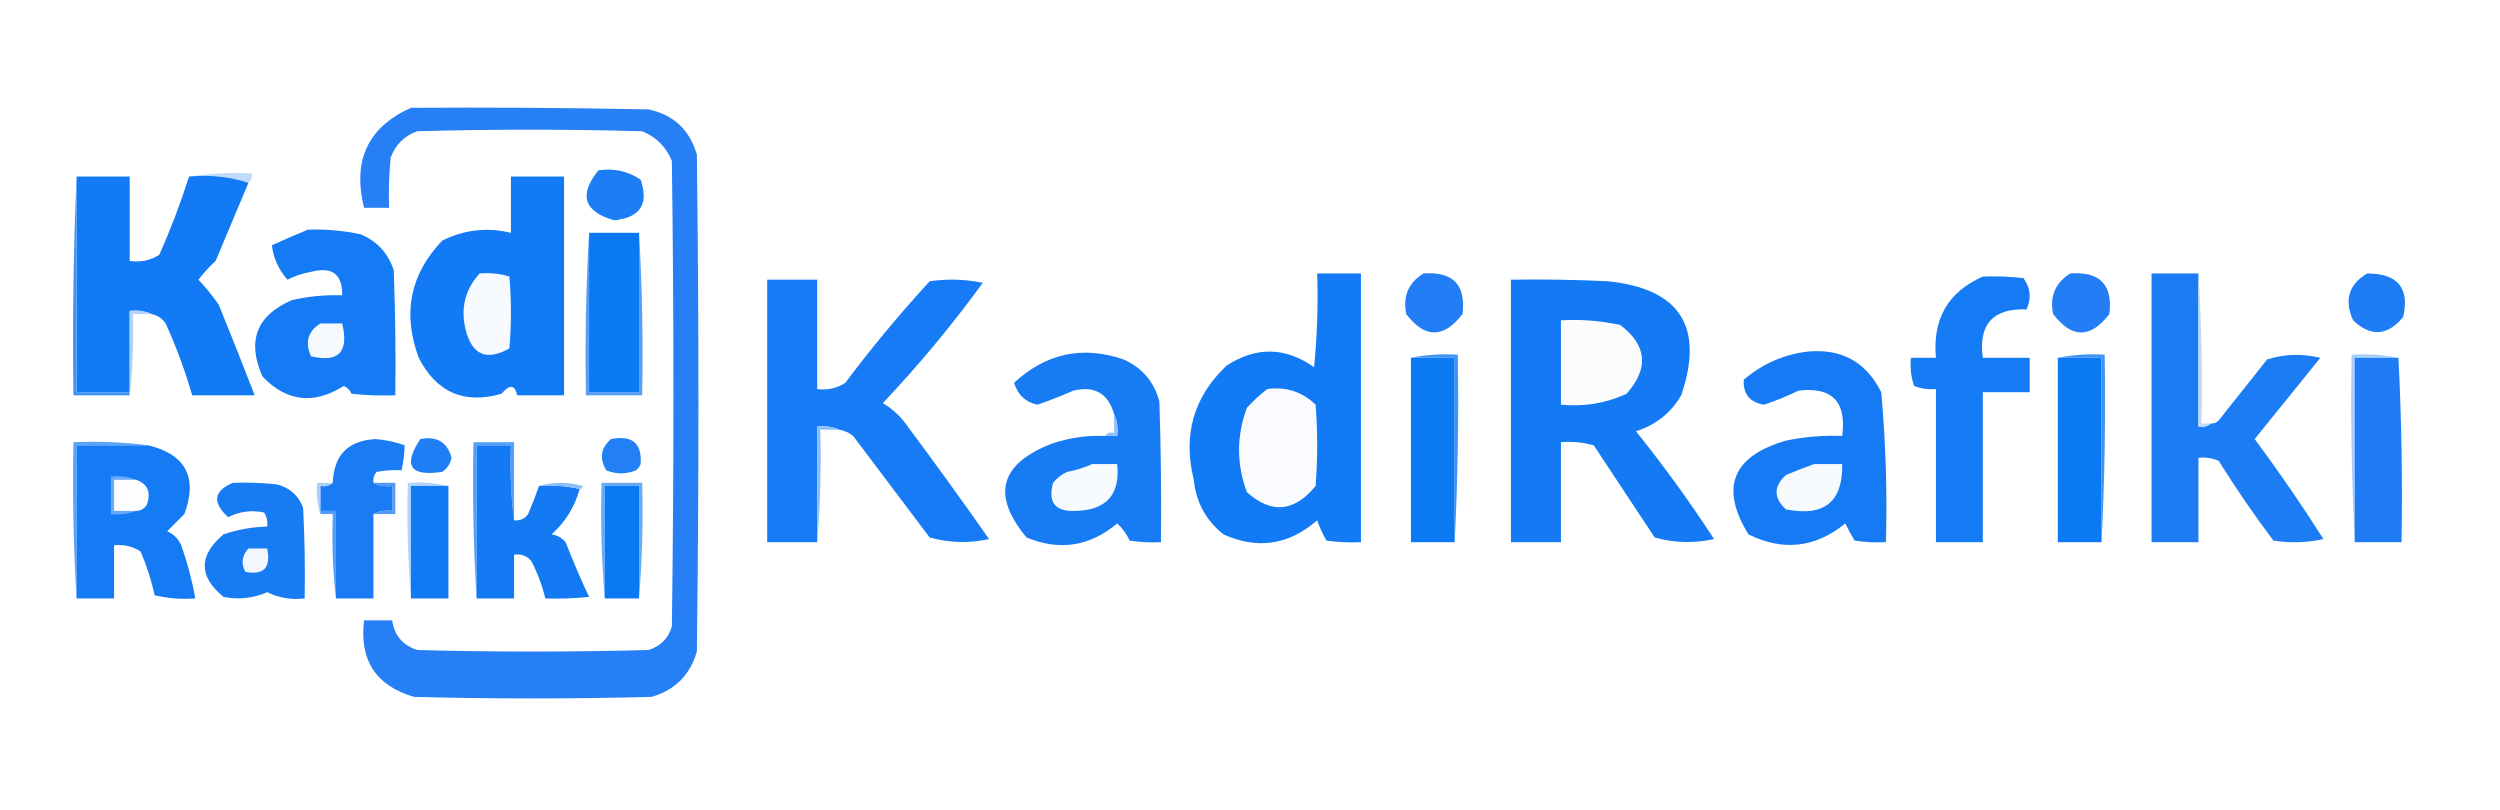
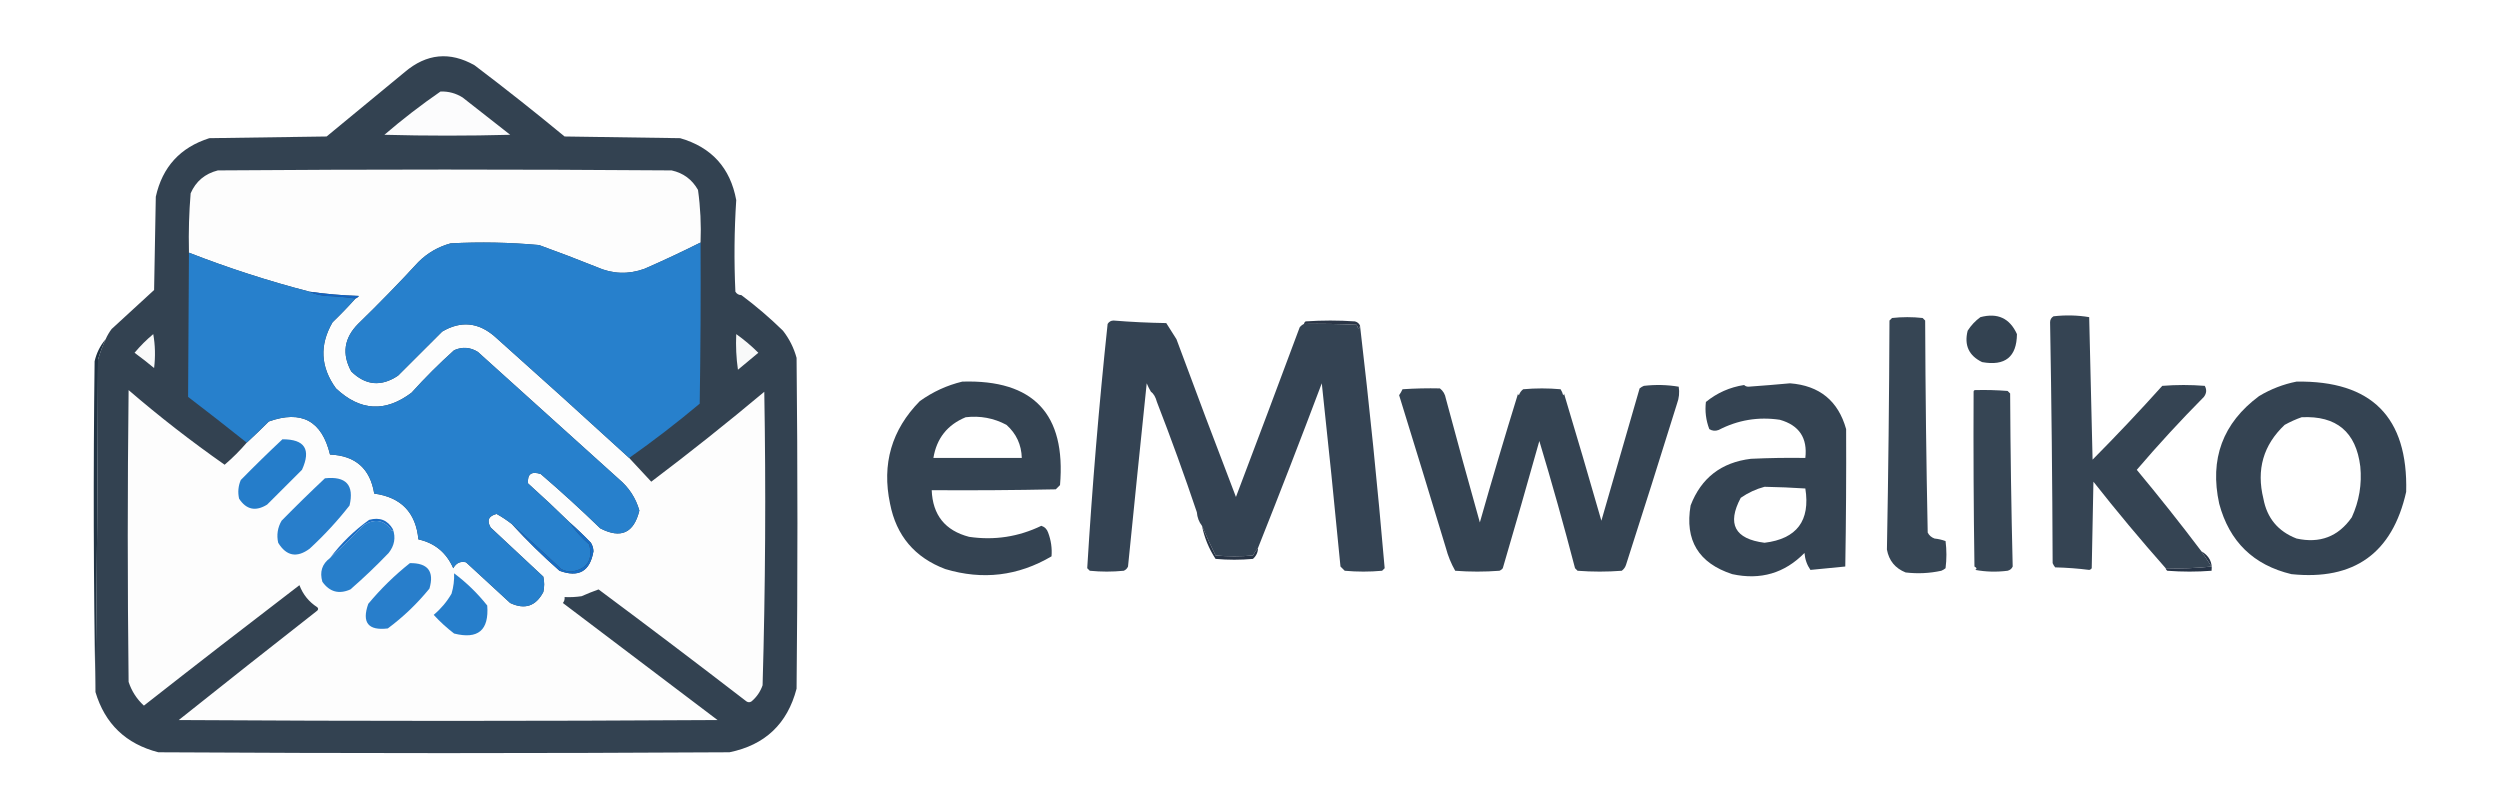
<svg xmlns="http://www.w3.org/2000/svg" width="800" height="259" viewBox="0 0 800 259" fill="none">
  <g>
-     <path d="M16.207 0.062C41.543 -0.104 66.876 0.062 92.207 0.562C100.272 2.294 105.439 7.127 107.707 15.062C108.374 68.062 108.374 121.062 107.707 174.062C105.54 181.562 100.707 186.395 93.207 188.562C67.874 189.229 42.54 189.229 17.207 188.562C5.014 185.036 -0.319 176.869 1.207 164.062C4.207 164.062 7.207 164.062 10.207 164.062C10.863 168.849 13.529 172.016 18.207 173.562C42.874 174.229 67.54 174.229 92.207 173.562C96.04 172.395 98.54 169.895 99.707 166.062C100.374 116.395 100.374 66.73 99.707 17.062C97.848 12.537 94.681 9.37 90.207 7.562C66.207 6.896 42.207 6.896 18.207 7.562C14.04 9.062 11.207 11.896 9.707 16.062C9.208 21.385 9.041 26.719 9.207 32.062C6.54 32.062 3.874 32.062 1.207 32.062C-2.547 16.889 2.453 6.222 16.207 0.062Z" fill="#267FF4" fill-rule="evenodd" transform="translate(115.293 34.438)" />
-     <path d="M0 1.12C6.479 0.129 13.146 -0.204 20 0.12C20.237 1.411 19.904 2.411 19 3.12C13.088 1.163 6.755 0.497 0 1.12Z" fill="#BFDBFB" fill-rule="evenodd" transform="translate(60.5 55.38)" />
-     <path d="M3.781 0.231C8.766 -0.499 13.266 0.501 17.281 3.231C19.996 11.037 17.163 15.37 8.781 16.231C-0.915 13.422 -2.581 8.089 3.781 0.231Z" fill="#1D7DF4" fill-rule="evenodd" transform="translate(187.719 54.269)" />
-     <path d="M0 0.226C5.667 0.226 11.333 0.226 17 0.226C17 9.226 17 18.226 17 27.226C20.507 27.732 23.674 27.066 26.5 25.226C30.123 17.069 33.29 8.735 36 0.226C42.755 -0.397 49.088 0.269 55 2.226C51.515 10.533 48.015 18.867 44.5 27.226C42.482 29.076 40.649 31.076 39 33.226C41.356 35.747 43.523 38.414 45.5 41.226C49.441 50.889 53.274 60.555 57 70.226C50.333 70.226 43.667 70.226 37 70.226C34.743 62.373 31.91 54.706 28.5 47.226C27.371 45.585 25.871 44.585 24 44.226C21.893 43.258 19.559 42.924 17 43.226C17 51.893 17 60.559 17 69.226C11.333 69.226 5.667 69.226 0 69.226C0 46.226 0 23.226 0 0.226Z" fill="#117AF4" fill-rule="evenodd" transform="translate(24.5 56.274)" />
-     <path d="M32.188 0C37.855 0 43.521 0 49.188 0C49.188 23.333 49.188 46.667 49.188 70C44.188 70 39.188 70 34.188 70C33.453 66.572 31.786 66.406 29.188 69.5C17.225 72.936 8.392 69.103 2.688 58C-2.593 43.793 -0.093 31.293 10.188 20.5C17.205 16.998 24.539 16.165 32.188 18C32.188 12 32.188 6 32.188 0Z" fill="#117AF4" fill-rule="evenodd" transform="translate(131.312 56.5)" />
-     <path d="M1.124 0C1.124 23 1.124 46 1.124 69C6.79 69 12.457 69 18.124 69C18.124 69.333 18.124 69.667 18.124 70C12.124 70 6.124 70 0.124 70C-0.207 46.494 0.126 23.161 1.124 0Z" fill="#3E94F6" fill-rule="evenodd" transform="translate(23.376 56.5)" />
-     <path d="M16.849 0.049C22.581 -0.168 28.247 0.332 33.849 1.549C39.105 3.805 42.605 7.639 44.349 13.049C44.849 26.378 45.016 39.712 44.849 53.049C40.169 53.215 35.504 53.048 30.849 52.549C30.351 51.391 29.517 50.558 28.349 50.049C18.756 56.113 10.089 55.113 2.348 47.049C-2.734 35.624 0.433 27.457 11.848 22.549C17.116 21.358 22.45 20.858 27.849 21.049C27.944 14.272 24.61 11.772 17.849 13.549C15.216 13.999 12.716 14.832 10.348 16.049C7.513 12.859 5.846 9.192 5.348 5.049C9.224 3.265 13.058 1.598 16.849 0.049Z" fill="#157BF4" fill-rule="evenodd" transform="translate(81.652 73.451)" />
-     <path d="M1.123 0C1.123 17 1.123 34 1.123 51C6.456 51 11.79 51 17.123 51C17.123 34 17.123 17 17.123 0C18.12 17.159 18.453 34.492 18.123 52C12.123 52 6.123 52 0.123 52C-0.207 34.492 0.126 17.159 1.123 0Z" fill="#599EF6" fill-rule="evenodd" transform="translate(187.377 74.5)" />
-     <path d="M0 0C5.333 0 10.667 0 16 0C16 17 16 34 16 51C10.667 51 5.333 51 0 51C0 34 0 17 0 0Z" fill="#0C79F4" fill-rule="evenodd" transform="translate(188.5 74.5)" />
-     <path d="M40.834 0C45.501 0 50.167 0 54.834 0C54.834 28.667 54.834 57.333 54.834 86C51.152 86.165 47.486 85.999 43.834 85.5C42.611 83.448 41.611 81.281 40.834 79C31.716 86.91 21.716 88.41 10.834 83.5C5.224 79.013 2.058 73.18 1.334 66C-2.204 51.65 1.296 39.483 11.834 29.5C21.288 23.346 30.621 23.513 39.834 30C40.833 20.022 41.166 10.022 40.834 0Z" fill="#117AF4" fill-rule="evenodd" transform="translate(380.666 87.5)" />
-     <path d="M15 0C15 16.333 15 32.667 15 49C16.599 49.268 17.932 48.934 19 48C19.996 48.086 20.829 47.752 21.5 47C26.667 40.5 31.833 34 37 27.5C42.582 25.763 48.249 25.596 54 27C47 35.667 40 44.333 33 53C40.724 63.392 48.057 74.058 55 85C49.698 86.163 44.364 86.329 39 85.5C32.796 77.261 26.963 68.761 21.5 60C19.459 59.077 17.292 58.744 15 59C15 68 15 77 15 86C10 86 5 86 0 86C0 57.333 0 28.667 0 0C5 0 10 0 15 0Z" fill="#1C7CF4" fill-rule="evenodd" transform="translate(688.5 87.5)" />
-     <path d="M0 0C0.996 15.825 1.33 31.825 1 48C2 48 3 48 4 48C2.932 48.934 1.599 49.268 0 49C0 32.667 0 16.333 0 0Z" fill="#BCDAFC" fill-rule="evenodd" transform="translate(703.5 87.5)" />
-     <path d="M5.163 0.098C8.44 -0.186 11.606 0.147 14.663 1.098C15.33 8.765 15.33 16.431 14.663 24.098C7.378 28.201 2.711 26.201 0.663 18.098C-1.012 11.201 0.488 5.201 5.163 0.098Z" fill="#F7FAFE" fill-rule="evenodd" transform="translate(148.337 87.402)" />
-     <path d="M5.841 0.069C15.328 -0.611 19.495 3.722 18.341 13.069C12.297 20.919 6.297 20.919 0.341 13.069C-0.828 7.422 1.006 3.089 5.841 0.069Z" fill="#237DF4" fill-rule="evenodd" transform="translate(449.659 87.431)" />
-     <path d="M23.116 0.062C27.462 -0.104 31.795 0.063 36.116 0.562C38.384 3.633 38.717 6.966 37.116 10.562C26.325 10.187 21.658 15.354 23.116 26.062C28.116 26.062 33.116 26.062 38.116 26.062C38.116 29.729 38.116 33.395 38.116 37.062C33.116 37.062 28.116 37.062 23.116 37.062C23.116 53.062 23.116 69.062 23.116 85.062C18.116 85.062 13.116 85.062 8.116 85.062C8.116 68.729 8.116 52.395 8.116 36.062C5.696 36.27 3.363 35.936 1.116 35.062C0.132 32.134 -0.201 29.134 0.116 26.062C2.783 26.062 5.449 26.062 8.116 26.062C6.981 13.645 11.981 4.978 23.116 0.062Z" fill="#157BF4" fill-rule="evenodd" transform="translate(611.384 88.438)" />
-     <path d="M5.841 0.069C15.328 -0.611 19.495 3.722 18.341 13.069C12.297 20.919 6.297 20.919 0.341 13.069C-0.828 7.422 1.006 3.089 5.841 0.069Z" fill="#237DF4" fill-rule="evenodd" transform="translate(656.659 87.431)" />
-     <path d="M5.957 0C15.774 0.023 19.607 4.69 17.457 14C12.382 20.024 7.049 20.357 1.457 15C-1.479 8.558 0.021 3.558 5.957 0Z" fill="#1E7CF4" fill-rule="evenodd" transform="translate(751.543 87.5)" />
-     <path d="M23 48.018C20.893 47.05 18.559 46.716 16 47.018C16 59.351 16 71.685 16 84.018C10.667 84.018 5.333 84.018 0 84.018C0 56.018 0 28.018 0 0.018C5.333 0.018 10.667 0.018 16 0.018C16 11.685 16 23.351 16 35.018C19.307 35.455 22.307 34.788 25 33.018C33.464 21.722 42.464 10.889 52 0.518C57.696 -0.312 63.363 -0.145 69 1.018C59.157 14.537 48.491 27.371 37 39.518C39.46 40.976 41.627 42.809 43.5 45.018C52.86 57.545 62.027 70.212 71 83.018C64.582 84.433 58.249 84.267 52 82.518C43.833 71.685 35.667 60.851 27.5 50.018C26.17 48.936 24.67 48.269 23 48.018Z" fill="#167BF4" fill-rule="evenodd" transform="translate(245.5 89.482)" />
-     <path d="M0 0.062C10.339 -0.104 20.672 0.063 31 0.562C54.104 2.943 61.938 15.109 54.5 37.062C51.155 42.737 46.322 46.57 40 48.562C48.914 59.642 57.247 71.142 65 83.062C58.582 84.477 52.249 84.311 46 82.562C39.5 72.729 33 62.895 26.5 53.062C23.106 52.106 19.606 51.773 16 52.062C16 62.729 16 73.395 16 84.062C10.667 84.062 5.333 84.062 0 84.062C0 56.062 0 28.062 0 0.062Z" fill="#137AF4" fill-rule="evenodd" transform="translate(483.5 89.438)" />
-     <path d="M7 1.107C5 1.107 3 1.107 1 1.107C1.326 9.956 0.993 18.623 0 27.107C0 26.774 0 26.44 0 26.107C0 17.44 0 8.774 0 0.107C2.559 -0.194 4.893 0.139 7 1.107Z" fill="#B2D4FB" fill-rule="evenodd" transform="translate(41.5 99.393)" />
-     <path d="M0 0.118C6.425 -0.252 12.758 0.248 19 1.618C27.548 8.144 28.215 15.477 21 23.618C14.356 26.684 7.356 27.85 0 27.118C0 18.118 0 9.118 0 0.118Z" fill="#FBFCFE" fill-rule="evenodd" transform="translate(499.5 102.382)" />
-     <path d="M3.979 0C6.312 0 8.646 0 10.979 0C13.181 9.149 9.847 12.649 0.979 10.5C-0.989 6.018 0.011 2.518 3.979 0Z" fill="#F6FAFE" fill-rule="evenodd" transform="translate(98.521 103.5)" />
-     <path d="M31.828 26.643C33.161 26.643 34.495 26.643 35.828 26.643C36.13 24.084 35.796 21.75 34.828 19.643C32.943 13.031 28.61 10.531 21.828 12.143C17.991 13.819 14.158 15.319 10.328 16.643C6.568 15.902 4.068 13.569 2.828 9.643C13.032 0.183 24.699 -2.317 37.828 2.143C43.82 4.802 47.653 9.302 49.328 15.643C49.828 30.64 49.995 45.639 49.828 60.644C46.478 60.809 43.145 60.642 39.828 60.144C38.849 58.007 37.516 56.172 35.828 54.644C27.081 62.011 17.414 63.511 6.828 59.144C-4.432 45.62 -1.766 35.62 14.828 29.143C20.338 27.253 26.004 26.421 31.828 26.643Z" fill="#177BF4" fill-rule="evenodd" transform="translate(321.672 112.857)" />
-     <path d="M23.801 0.141C34.638 -0.859 42.471 3.474 47.301 13.141C48.739 29.084 49.239 45.084 48.801 61.141C45.451 61.306 42.118 61.139 38.801 60.641C37.707 58.861 36.707 57.027 35.801 55.141C26.204 62.943 15.87 64.11 4.801 58.641C-4.387 43.656 -0.387 33.656 16.801 28.641C22.736 27.402 28.736 26.902 34.801 27.141C36.275 16.21 31.608 11.377 20.801 12.641C17.215 14.408 13.549 15.908 9.801 17.141C5.21 16.388 3.043 13.721 3.301 9.141C9.33 4.037 16.164 1.037 23.801 0.141Z" fill="#157AF4" fill-rule="evenodd" transform="translate(554.699 112.359)" />
-     <path d="M0 0C4.667 0 9.333 0 14 0C14 19.667 14 39.333 14 59C9.333 59 4.667 59 0 59C0 39.333 0 19.667 0 0Z" fill="#0B79F4" fill-rule="evenodd" transform="translate(451.5 114.5)" />
-     <path d="M0 1.118C4.805 0.131 9.805 -0.203 15 0.118C15.33 20.292 14.997 40.292 14 60.118C14 40.451 14 20.785 14 1.118C9.333 1.118 4.667 1.118 0 1.118Z" fill="#3F94F6" fill-rule="evenodd" transform="translate(451.5 113.382)" />
-     <path d="M0 0C4.667 0 9.333 0 14 0C14 19.667 14 39.333 14 59C9.333 59 4.667 59 0 59C0 39.333 0 19.667 0 0Z" fill="#0B79F4" fill-rule="evenodd" transform="translate(658.5 114.5)" />
-     <path d="M0 1.118C4.805 0.131 9.805 -0.203 15 0.118C15.33 20.292 14.997 40.292 14 60.118C14 40.451 14 20.785 14 1.118C9.333 1.118 4.667 1.118 0 1.118Z" fill="#3F94F6" fill-rule="evenodd" transform="translate(658.5 113.382)" />
-     <path d="M15.123 1.118C10.456 1.118 5.79 1.118 1.123 1.118C1.123 20.785 1.123 40.451 1.123 60.118C0.126 40.292 -0.207 20.292 0.123 0.118C5.318 -0.203 10.318 0.131 15.123 1.118Z" fill="#A8CFFB" fill-rule="evenodd" transform="translate(752.377 113.382)" />
-     <path d="M14 0C14.997 19.493 15.33 39.16 15 59C10 59 5 59 0 59C0 39.333 0 19.667 0 0C4.667 0 9.333 0 14 0Z" fill="#1F7CF4" fill-rule="evenodd" transform="translate(753.5 114.5)" />
-     <path d="M9 0.204C15.026 -0.619 20.193 1.046 24.5 5.205C25.167 13.871 25.167 22.538 24.5 31.204C17.692 39.559 10.359 40.227 2.5 33.205C-0.833 24.204 -0.833 15.204 2.5 6.205C4.563 3.97 6.729 1.97 9 0.204Z" fill="#F9FBFE" fill-rule="evenodd" transform="translate(396.5 124.296)" />
-     <path d="M3 0C3.968 2.107 4.302 4.441 4 7C2.667 7 1.333 7 0 7C0.709 6.096 1.709 5.763 3 6C3 4 3 2 3 0Z" fill="#92C1FA" fill-rule="evenodd" transform="translate(353.5 132.5)" />
-     <path d="M7 1.108C5 1.108 3 1.108 1 1.108C1.328 13.286 0.995 25.286 0 37.108C0 24.775 0 12.441 0 0.108C2.559 -0.194 4.893 0.14 7 1.108Z" fill="#8CBFF9" fill-rule="evenodd" transform="translate(261.5 136.392)" />
-     <path d="M2.989 0.26C8.292 -0.764 11.624 1.236 12.989 6.26C12.613 8.143 11.613 9.643 9.989 10.76C-0.312 12.285 -2.646 8.785 2.989 0.26Z" fill="#207EF4" fill-rule="evenodd" transform="translate(131.512 140.24)" />
-     <path d="M2.896 0.33C9.723 -0.996 12.89 1.67 12.396 8.33C12.088 9.138 11.588 9.805 10.896 10.33C7.697 11.629 4.531 11.629 1.396 10.33C-0.875 6.527 -0.375 3.193 2.896 0.33Z" fill="#237FF4" fill-rule="evenodd" transform="translate(192.604 140.17)" />
-     <path d="M24.123 1.121C16.456 1.121 8.79 1.121 1.123 1.121C1.123 17.454 1.123 33.788 1.123 50.121C0.127 33.629 -0.207 16.963 0.123 0.121C8.307 -0.205 16.307 0.129 24.123 1.121Z" fill="#59A2F6" fill-rule="evenodd" transform="translate(23.377 141.379)" />
-     <path d="M23 0C34.99 2.979 38.824 10.312 34.5 22C32.667 23.833 30.833 25.667 29 27.5C31.07 28.448 32.57 29.948 33.5 32C35.472 37.556 36.972 43.222 38 49C33.616 49.326 29.283 48.992 25 48C23.937 43.18 22.437 38.514 20.5 34C17.936 32.321 15.102 31.654 12 32C12 37.667 12 43.333 12 49C8 49 4 49 0 49C0 32.667 0 16.333 0 0C7.667 0 15.333 0 23 0Z" fill="#157BF4" fill-rule="evenodd" transform="translate(24.5 142.5)" />
-     <path d="M17 14C18.765 14.961 20.765 15.295 23 15C23 17.667 23 20.333 23 23C20.765 22.705 18.765 23.039 17 24C17 33 17 42 17 51C13 51 9 51 5 51C5 41.667 5 32.333 5 23C3.333 23 1.667 23 0 23C0 20.333 0 17.667 0 15C1.599 15.268 2.932 14.934 4 14C4.278 5.222 8.778 0.556 17.5 0C20.782 0.231 23.949 0.897 27 2C26.925 4.706 26.592 7.373 26 10C23.313 9.836 20.646 10.003 18 10.5C17.163 11.511 16.83 12.678 17 14Z" fill="#1A7CF4" fill-rule="evenodd" transform="translate(102.5 140.5)" />
-     <path d="M13.123 25C12.131 17.184 11.797 9.184 12.123 1C8.456 1 4.79 1 1.123 1C1.123 17.333 1.123 33.667 1.123 50C0.126 33.508 -0.207 16.842 0.123 0C4.456 0 8.79 0 13.123 0C13.123 8.333 13.123 16.667 13.123 25Z" fill="#55A0F7" fill-rule="evenodd" transform="translate(151.377 141.5)" />
-     <path d="M12 24C13.89 24.203 15.39 23.537 16.5 22C17.771 19.016 18.938 16.016 20 13C24.532 12.682 28.866 13.015 33 14C31.373 19.769 28.373 24.602 24 28.5C25.829 28.773 27.329 29.607 28.5 31C30.809 36.932 33.309 42.766 36 48.5C31.345 48.999 26.679 49.166 22 49C21.002 44.842 19.502 40.842 17.5 37C16.056 35.345 14.222 34.678 12 35C12 39.667 12 44.333 12 49C8 49 4 49 0 49C0 32.667 0 16.333 0 0C3.667 0 7.333 0 11 0C10.674 8.184 11.008 16.184 12 24Z" fill="#137AF4" fill-rule="evenodd" transform="translate(152.5 142.5)" />
-     <path d="M13.05 0C15.717 0 18.384 0 21.05 0C22.076 9.813 17.576 14.813 7.55 15C1.157 15.227 -1.176 12.227 0.55 6C1.764 4.451 3.264 3.285 5.05 2.5C7.929 1.954 10.596 1.121 13.05 0Z" fill="#F8FBFE" fill-rule="evenodd" transform="translate(336.45 148.5)" />
-     <path d="M12 0C15 0 18 0 21 0C21.246 12.087 15.246 16.921 3 14.5C-1 10.833 -1 7.167 3 3.5C6.071 2.204 9.071 1.038 12 0Z" fill="#F8FBFE" fill-rule="evenodd" transform="translate(568.5 148.5)" />
-     <path d="M8 1.11C5.667 1.11 3.333 1.11 1 1.11C1 4.443 1 7.777 1 11.11C3.333 11.11 5.667 11.11 8 11.11C5.552 12.083 2.885 12.416 0 12.11C0 8.11 0 4.11 0 0.11C2.885 -0.196 5.552 0.137 8 1.11Z" fill="#68A9F8" fill-rule="evenodd" transform="translate(35.5 152.39)" />
-     <path d="M7 0C10.754 1.328 11.921 3.994 10.5 8C9.684 9.323 8.517 9.989 7 10C4.667 10 2.333 10 0 10C0 6.667 0 3.333 0 0C2.333 0 4.667 0 7 0Z" fill="#FCFDFE" fill-rule="evenodd" transform="translate(36.5 153.5)" />
-     <path d="M0 0.984C4.515 -0.328 9.182 -0.328 14 0.984C13.876 1.591 13.543 1.924 13 1.984C8.866 0.999 4.532 0.666 0 0.984Z" fill="#8BBEFA" fill-rule="evenodd" transform="translate(172.5 154.516)" />
-     <path d="M8.984 0.062C13.662 -0.104 18.329 0.063 22.984 0.562C27.164 1.564 29.997 4.064 31.484 8.062C31.984 17.723 32.15 27.39 31.984 37.062C27.701 37.573 23.701 36.906 19.984 35.062C15.51 37.03 10.844 37.53 5.984 36.562C-1.995 29.991 -1.995 23.324 5.984 16.562C10.528 15.02 15.195 14.186 19.984 14.062C20.197 12.418 19.864 10.918 18.984 9.562C14.948 8.712 11.115 9.212 7.484 11.062C2.341 6.326 2.841 2.66 8.984 0.062Z" fill="#177BF4" fill-rule="evenodd" transform="translate(65.516 154.438)" />
-     <path d="M5.114 0C4.046 0.934 2.713 1.268 1.114 1C1.114 3.667 1.114 6.333 1.114 9C1.114 9.333 1.114 9.667 1.114 10C0.135 6.875 -0.199 3.542 0.114 0C1.781 0 3.447 0 5.114 0Z" fill="#ABD0FA" fill-rule="evenodd" transform="translate(101.386 154.5)" />
-     <path d="M0 0C2.333 0 4.667 0 7 0C7 3.333 7 6.667 7 10C4.667 10 2.333 10 0 10C1.765 9.039 3.765 8.705 6 9C6 6.333 6 3.667 6 1C3.765 1.295 1.765 0.961 0 0Z" fill="#5299F6" fill-rule="evenodd" transform="translate(119.5 154.5)" />
-     <path d="M13.123 1.116C9.122 1.116 5.122 1.116 1.122 1.116C1.122 13.117 1.122 25.116 1.122 37.117C0.127 24.962 -0.207 12.627 0.122 0.116C4.654 -0.202 8.988 0.131 13.123 1.116Z" fill="#B2D4FB" fill-rule="evenodd" transform="translate(130.378 154.384)" />
-     <path d="M12 0C12 12 12 24 12 36C8 36 4 36 0 36C0 24 0 12 0 0C4 0 8 0 12 0Z" fill="#0F7AF4" fill-rule="evenodd" transform="translate(131.5 155.5)" />
-     <path d="M12.123 37C12.123 25 12.123 13 12.123 1C8.455 1 4.789 1 1.122 1C1.122 13 1.122 25 1.122 37C0.127 24.845 -0.207 12.511 0.122 0C4.455 0 8.789 0 13.123 0C13.451 12.511 13.117 24.845 12.123 37Z" fill="#67ABF8" fill-rule="evenodd" transform="translate(192.378 154.5)" />
-     <path d="M11 36C7.333 36 3.667 36 0 36C0 24 0 12 0 0C3.667 0 7.333 0 11 0C11 12 11 24 11 36Z" fill="#0C79F4" fill-rule="evenodd" transform="translate(193.5 155.5)" />
-     <path d="M0 1C0 0.667 0 0.333 0 0C1.667 0 3.333 0 5 0C5 9.333 5 18.667 5 28C4.007 19.182 3.673 10.182 4 1C2.667 1 1.333 1 0 1Z" fill="#509EF7" fill-rule="evenodd" transform="translate(102.5 163.5)" />
-     <path d="M1.861 0C3.861 0 5.861 0 7.861 0C9.106 6.162 6.773 8.662 0.861 7.5C-0.557 4.757 -0.223 2.257 1.861 0Z" fill="#F2F7FE" fill-rule="evenodd" transform="translate(77.639 175.5)" />
+     <rect width="800" height="259" />
+     <g transform="translate(30 18)">
+       <path d="M205.049 46.031C204.417 55.709 204.326 65.48 204.777 75.344C205.221 76.063 205.856 76.424 206.681 76.43C211.341 79.901 215.783 83.701 220.006 87.83C222.03 90.422 223.481 93.318 224.357 96.516C224.72 131.801 224.72 167.086 224.357 202.372C221.423 213.624 214.262 220.41 202.873 222.728C141.957 223.091 81.041 223.091 20.124 222.728C9.754 220.067 3.046 213.644 0 203.457C0.453 168.082 0.725 132.616 0.816 97.058C1.484 94.821 2.3 92.65 3.263 90.544C3.759 89.407 4.394 88.321 5.167 87.287C9.713 83.11 14.246 78.948 18.764 74.802C18.945 64.85 19.127 54.897 19.308 44.945C21.421 35.417 27.132 29.174 36.441 26.216C48.951 26.036 61.46 25.854 73.97 25.674C82.309 18.797 90.65 11.922 98.989 5.045C105.956 -0.857 113.389 -1.581 121.289 2.874C131.054 10.267 140.663 17.867 150.115 25.674C162.444 25.854 174.772 26.036 187.1 26.216C197.171 29.121 203.154 35.726 205.049 46.031Z" fill="#334251" fill-rule="evenodd" transform="translate(0.548 0)" />
+       <path d="M17.949 0.008C20.495 -0.08 22.852 0.554 25.019 1.908C30.095 5.889 35.172 9.87 40.248 13.851C26.832 14.213 13.416 14.213 0 13.851C5.785 8.88 11.768 4.266 17.949 0.008Z" fill="#FCFCFD" fill-rule="evenodd" transform="translate(93.011 11.28)" />
+       <path d="M183.293 23.343C177.396 26.301 171.413 29.106 165.345 31.757C160.209 33.621 155.132 33.44 150.116 31.214C144 28.757 137.836 26.404 131.623 24.157C122.217 23.3 112.789 23.119 103.34 23.614C99.355 24.703 95.91 26.693 93.006 29.585C86.783 36.341 80.347 42.946 73.698 49.4C69.197 53.956 68.471 59.023 71.522 64.599C76.117 69.096 81.103 69.548 86.48 65.957C91.194 61.252 95.907 56.547 100.621 51.842C106.599 48.323 112.22 48.866 117.482 53.471C131.908 66.333 146.23 79.27 160.45 92.285C162.795 94.807 165.152 97.34 167.52 99.885C179.812 90.604 191.868 81.013 203.689 71.114C204.227 102.45 204.046 133.754 203.145 165.027C202.437 167.075 201.259 168.795 199.61 170.184C199.066 170.546 198.522 170.546 197.978 170.184C182.303 158.109 166.53 146.167 150.659 134.356C148.896 134.985 147.083 135.708 145.221 136.527C143.416 136.797 141.604 136.888 139.782 136.799C139.874 137.516 139.693 138.15 139.238 138.699C155.736 151.184 172.234 163.67 188.732 176.155C131.26 176.517 73.789 176.517 16.317 176.155C31.044 164.419 45.819 152.747 60.645 141.141C61.007 140.779 61.007 140.418 60.645 140.056C57.969 138.337 56.065 135.984 54.934 132.999C38.267 145.743 21.678 158.59 5.167 171.541C2.875 169.434 1.243 166.901 0.272 163.941C-0.091 132.818 -0.091 101.694 0.272 70.571C10.126 79.051 20.37 87.013 31.002 94.456C33.552 92.273 35.909 89.921 38.073 87.399C40.492 85.185 42.849 82.923 45.144 80.614C55.606 76.878 62.133 80.406 64.724 91.199C72.862 91.542 77.576 95.704 78.865 103.685C87.476 104.859 92.189 109.744 93.006 118.342C98.26 119.509 101.976 122.585 104.156 127.57C105.087 125.898 106.447 125.265 108.236 125.67C112.949 130.013 117.663 134.356 122.377 138.699C127.05 140.903 130.585 139.727 132.983 135.17C133.346 133.541 133.346 131.913 132.983 130.284C127.391 125.067 121.771 119.82 116.122 114.542C114.823 112.298 115.457 110.85 118.026 110.199C119.745 111.148 121.377 112.233 122.921 113.456C127.722 118.7 132.799 123.677 138.15 128.384C144.301 130.653 147.927 128.572 149.028 122.142C148.986 121.165 148.714 120.26 148.212 119.427C146.017 117.145 143.751 114.974 141.413 112.913C137.079 108.679 132.637 104.517 128.088 100.428C127.823 97.446 129.183 96.451 132.167 97.442C138.675 103.032 145.021 108.823 151.203 114.813C157.79 118.222 161.96 116.322 163.713 109.113C162.571 105.12 160.396 101.773 157.186 99.07C142.138 85.499 127.091 71.928 112.043 58.357C109.592 56.829 107.054 56.648 104.428 57.814C99.652 62.104 95.12 66.627 90.831 71.385C82.435 77.748 74.367 77.296 66.627 70.028C61.662 63.19 61.299 56.133 65.54 48.857C68.098 46.395 70.545 43.861 72.882 41.257C73.311 41.103 73.674 40.832 73.97 40.443C68.681 40.276 63.424 39.824 58.197 39.085C45.114 35.698 32.241 31.536 19.58 26.6C19.58 26.419 19.58 26.238 19.58 26.057C19.435 19.884 19.616 13.732 20.124 7.6C21.786 3.773 24.686 1.33 28.827 0.272C77.233 -0.091 125.64 -0.091 174.047 0.272C177.779 1.1 180.589 3.181 182.477 6.514C183.253 12.081 183.525 17.691 183.293 23.343Z" fill="#FDFDFD" fill-rule="evenodd" transform="translate(10.882 36.259)" />
+       <path d="M113.62 0.001C113.71 17.192 113.62 34.382 113.348 51.571C106.036 57.7 98.512 63.49 90.776 68.943C76.556 55.928 62.234 42.99 47.808 30.129C42.546 25.524 36.925 24.981 30.947 28.5C26.233 33.205 21.52 37.909 16.806 42.614C11.429 46.206 6.444 45.754 1.849 41.257C-1.202 35.681 -0.477 30.614 4.024 26.057C10.673 19.603 17.109 12.999 23.333 6.243C26.236 3.351 29.681 1.36 33.667 0.272C43.115 -0.223 52.543 -0.042 61.95 0.815C68.162 3.062 74.326 5.415 80.442 7.872C85.459 10.098 90.536 10.279 95.671 8.415C101.74 5.764 107.723 2.959 113.62 0.001Z" fill="#2780CC" fill-rule="evenodd" transform="translate(80.556 59.601)" />
+       <path d="M0.272 0C12.933 4.936 25.805 9.098 38.889 12.486C40.252 13.195 42.065 13.648 44.328 13.843C47.454 13.958 50.536 14.229 53.574 14.657C51.237 17.262 48.789 19.795 46.231 22.257C41.991 29.533 42.354 36.59 47.319 43.428C55.059 50.696 63.127 51.148 71.522 44.785C75.812 40.028 80.344 35.504 85.12 31.214C87.745 30.048 90.284 30.229 92.734 31.757C107.782 45.328 122.83 58.899 137.878 72.471C141.087 75.173 143.263 78.521 144.405 82.513C142.652 89.722 138.482 91.622 131.895 88.213C125.712 82.223 119.367 76.432 112.859 70.842C109.875 69.851 108.515 70.846 108.779 73.828C113.328 77.917 117.77 82.079 122.105 86.313C123.68 88.726 125.765 91.078 128.36 93.37C129.571 98.38 127.668 101.275 122.649 102.056C121.488 102.048 120.4 101.776 119.385 101.242C114.187 96.322 108.929 91.527 103.612 86.856C102.069 85.634 100.437 84.548 98.717 83.599C96.149 84.25 95.514 85.698 96.814 87.942C102.462 93.22 108.083 98.467 113.674 103.684C114.037 105.313 114.037 106.942 113.674 108.57C111.277 113.127 107.742 114.303 103.068 112.099C98.355 107.756 93.641 103.413 88.927 99.07C87.138 98.665 85.778 99.298 84.848 100.97C82.668 95.985 78.951 92.909 73.698 91.742C72.88 83.145 68.167 78.259 59.557 77.085C58.267 69.104 53.553 64.942 45.415 64.599C42.824 53.806 36.297 50.278 25.835 54.014C23.54 56.324 21.184 58.585 18.764 60.799C12.575 55.853 6.321 50.967 0 46.142C0.112 30.765 0.203 15.384 0.272 0Z" fill="#2780CC" fill-rule="evenodd" transform="translate(30.191 62.859)" />
+       <path d="M0 0C5.227 0.738 10.484 1.19 15.773 1.357C15.477 1.746 15.114 2.018 14.685 2.171C11.648 1.744 8.565 1.472 5.439 1.357C3.176 1.162 1.364 0.71 0 0Z" fill="#1464C2" fill-rule="evenodd" transform="translate(69.079 75.344)" />
+       <path d="M13.053 68.942C13.499 69.835 14.223 70.468 15.229 70.842C16.458 70.97 17.639 71.242 18.765 71.656C19.129 74.552 19.129 77.447 18.765 80.342C18.357 80.682 17.905 80.953 17.405 81.156C13.635 81.974 9.828 82.155 5.983 81.699C2.638 80.357 0.642 77.914 0 74.371C0.451 50.034 0.723 25.606 0.816 1.086C1.088 0.814 1.36 0.543 1.632 0.272C4.895 -0.091 8.158 -0.091 11.422 0.272C11.694 0.543 11.966 0.814 12.238 1.086C12.325 24.105 12.597 46.724 13.053 68.942Z" fill="#364554" fill-rule="evenodd" transform="translate(573.815 83.487)" />
+       <path d="M4.454 0.489C9.953 -0.971 13.853 0.838 16.148 5.918C16.072 13.222 12.357 16.207 4.998 14.875C0.756 12.822 -0.789 9.475 0.375 4.832C1.479 3.099 2.839 1.652 4.454 0.489Z" fill="#334251" fill-rule="evenodd" transform="translate(599.275 82.998)" />
+       <path d="M12.51 0.549C12.863 15.819 13.227 31.018 13.597 46.149C21.212 38.474 28.642 30.602 35.897 22.535C40.428 22.173 44.964 22.173 49.495 22.535C50.174 23.735 50.082 24.91 49.223 26.063C41.76 33.6 34.597 41.381 27.739 49.406C34.858 57.956 41.749 66.641 48.407 75.463C49.467 77.072 50.555 78.7 51.67 80.349C46.786 80.89 41.891 81.072 36.985 80.891C29.033 71.902 21.326 62.673 13.869 53.206C13.69 62.434 13.505 71.663 13.325 80.891C13.119 81.193 12.847 81.374 12.51 81.434C8.98 80.985 5.357 80.713 1.632 80.62C1.289 80.213 1.017 79.76 0.816 79.263C0.723 53.476 0.451 27.782 0 2.178C0.005 1.354 0.37 0.721 1.088 0.278C4.993 -0.168 8.8 -0.078 12.51 0.549Z" fill="#354453" fill-rule="evenodd" transform="translate(626.029 82.938)" />
+       <path d="M8.43 0C13.956 0.451 19.576 0.722 25.291 0.814C26.567 2.803 27.655 4.522 28.555 5.971C34.778 22.791 41.124 39.619 47.591 56.456C54.441 38.388 61.24 20.293 67.987 2.171C68.372 1.693 68.826 1.332 69.347 1.086C74.97 0.996 80.59 1.086 86.208 1.357C86.737 2.804 87.1 2.894 87.295 1.629C90.317 27.398 92.946 53.274 95.182 79.256C94.91 79.528 94.638 79.799 94.366 80.07C90.378 80.433 86.389 80.433 82.4 80.07C81.947 79.618 81.494 79.166 81.041 78.713C79.166 59.152 77.171 39.609 75.058 20.085C68.404 37.755 61.605 55.308 54.662 72.742C54.063 73.474 53.519 74.288 53.03 75.185C49.041 75.547 45.053 75.547 41.064 75.185C39.526 72.026 38.076 68.86 36.713 65.685C35.752 64.441 35.208 62.993 35.081 61.342C31.095 49.496 26.834 37.734 22.3 26.057C21.873 24.463 21.239 23.377 20.396 22.8C19.901 21.975 19.448 21.071 19.036 20.085C17.009 39.625 15.015 59.167 13.053 78.713C12.782 79.347 12.329 79.799 11.694 80.07C8.068 80.433 4.442 80.433 0.816 80.07C0.544 79.799 0.272 79.528 0 79.256C1.585 53.165 3.761 27.108 6.527 1.086C6.971 0.368 7.605 0.006 8.43 0Z" fill="#344353" fill-rule="evenodd" transform="translate(317.912 84.573)" />
+       <path d="M17.949 1.629C17.753 2.894 17.39 2.804 16.861 1.357C11.243 1.086 5.623 0.996 0 1.086C0.06 0.751 0.241 0.479 0.544 0.272C5.802 -0.091 11.059 -0.091 16.317 0.272C17.101 0.476 17.645 0.928 17.949 1.629Z" fill="#2B3647" fill-rule="evenodd" transform="translate(387.259 84.573)" />
+       <path d="M0.067 0C2.586 1.79 4.944 3.78 7.138 5.971C4.962 7.781 2.786 9.591 0.611 11.4C0.069 7.617 -0.112 3.817 0.067 0Z" fill="#F8F9F9" fill-rule="evenodd" transform="translate(205.53 88.916)" />
+       <path d="M5.983 0C6.611 3.521 6.701 7.141 6.255 10.857C4.219 9.163 2.134 7.534 0 5.971C1.839 3.774 3.833 1.783 5.983 0Z" fill="#F9FAFA" fill-rule="evenodd" transform="translate(13.058 88.916)" />
+       <path d="M55.314 33.145C57.248 10.376 46.822 -0.662 24.041 0.031C19.148 1.204 14.616 3.285 10.444 6.273C1.411 15.458 -1.764 26.406 0.925 39.116C2.926 49.352 8.819 56.318 18.602 60.016C30.561 63.605 41.892 62.248 52.595 55.944C52.801 53.346 52.438 50.813 51.508 48.344C51.138 47.252 50.412 46.528 49.332 46.173C41.995 49.71 34.288 50.886 26.216 49.701C18.547 47.706 14.559 42.729 14.251 34.773C27.487 34.864 40.721 34.773 53.955 34.502C54.408 34.049 54.861 33.597 55.314 33.145ZM38.182 13.874C34.127 11.706 29.776 10.891 25.128 11.431C19.276 13.837 15.83 18.18 14.794 24.459L43.077 24.459C42.96 20.22 41.329 16.691 38.182 13.874Z" fill="#344352" fill-rule="evenodd" transform="translate(253.895 104.085)" />
+       <path d="M60.825 35.293C61.456 11.404 49.761 -0.357 25.742 0.008C21.55 0.832 17.561 2.37 13.777 4.622C2.121 13.271 -2.138 24.762 0.997 39.093C4.249 51.208 11.955 58.718 24.11 61.622C44.175 63.69 56.411 54.913 60.825 35.293ZM46.141 27.15C44.78 16.113 38.523 10.864 27.375 11.408C25.552 12.043 23.741 12.857 21.936 13.851C15.106 20.305 12.842 28.176 15.137 37.465C16.295 43.689 19.831 47.941 25.742 50.222C33.216 51.87 39.111 49.609 43.42 43.436C45.79 38.26 46.699 32.832 46.141 27.15Z" fill="#344352" fill-rule="evenodd" transform="translate(679.151 104.107)" />
+       <path d="M50.194 14.657C47.659 5.614 41.678 0.729 32.244 0C27.889 0.402 23.445 0.764 18.918 1.086C18.338 1.07 17.887 0.89 17.559 0.543C12.98 1.245 8.902 3.054 5.321 5.971C4.975 8.946 5.338 11.841 6.408 14.657C7.35 15.241 8.345 15.332 9.402 14.929C15.558 11.733 22.085 10.648 28.982 11.671C35.161 13.416 37.88 17.488 37.141 23.885C31.337 23.795 25.533 23.885 19.735 24.157C10.256 25.304 3.816 30.28 0.429 39.085C-1.477 50.221 2.966 57.549 13.753 61.071C22.809 63.035 30.515 60.773 36.868 54.285C37.031 56.318 37.667 58.127 38.772 59.714C42.432 59.343 46.155 58.981 49.922 58.628C50.167 43.863 50.262 29.206 50.194 14.657ZM37.141 33.657C32.796 33.373 28.445 33.192 24.087 33.114C21.39 33.823 18.855 35.001 16.473 36.642C12.008 45.008 14.546 49.804 24.087 51.028C34.422 49.76 38.773 43.969 37.141 33.657Z" fill="#344352" fill-rule="evenodd" transform="translate(510.567 104.658)" />
+       <path d="M0 3.26C0.407 2.7 0.77 2.067 1.088 1.36C5.072 1.088 9.061 0.998 13.053 1.088C14.092 1.889 14.726 2.975 14.957 4.345C18.498 17.578 22.125 30.788 25.835 43.974C29.772 30.112 33.851 16.359 38.073 2.717C38.037 2.955 38.128 3.136 38.345 3.26C38.598 2.483 39.051 1.85 39.704 1.36C43.693 0.998 47.682 0.998 51.67 1.36C52.046 1.939 52.318 2.572 52.486 3.26C52.703 3.136 52.793 2.955 52.758 2.717C56.819 16.206 60.808 29.777 64.724 43.431C68.803 29.317 72.882 15.202 76.961 1.088C77.369 0.748 77.821 0.477 78.321 0.274C82.079 -0.166 85.8 -0.076 89.471 0.545C89.77 2.391 89.585 4.2 88.927 5.974C83.575 23.183 78.136 40.374 72.61 57.545C72.355 58.322 71.903 58.955 71.251 59.445C66.535 59.807 61.823 59.807 57.109 59.445C56.837 59.173 56.565 58.902 56.293 58.63C52.733 44.956 48.926 31.385 44.871 17.917C41.058 31.516 37.16 45.087 33.178 58.63C32.892 59.006 32.529 59.278 32.09 59.445C27.376 59.807 22.663 59.807 17.949 59.445C16.64 57.16 15.643 54.718 14.957 52.116C10.02 35.796 5.034 19.511 0 3.26Z" fill="#344352" fill-rule="evenodd" transform="translate(417.717 105.199)" />
+       <path d="M0.579 0.034C4.027 -0.056 7.475 0.034 10.913 0.305C11.185 0.577 11.457 0.848 11.729 1.119C11.821 19.668 12.093 38.125 12.544 56.49C12.24 57.191 11.696 57.643 10.913 57.847C7.372 58.292 3.924 58.202 0.579 57.576C1.15 57.262 1.057 56.901 0.307 56.49C0.035 37.853 -0.058 19.215 0.035 0.577C0.035 0.215 0.214 0.034 0.579 0.034Z" fill="#364554" fill-rule="evenodd" transform="translate(601.519 106.796)" />
+       <path d="M14.114 0C21.263 -0.03 23.347 3.227 20.368 9.772C16.652 13.481 12.935 17.191 9.219 20.9C5.545 23.171 2.553 22.538 0.244 19C-0.211 16.94 -0.03 14.95 0.788 13.029C5.173 8.561 9.614 4.218 14.114 0Z" fill="#257DCA" fill-rule="evenodd" transform="translate(46.263 122.572)" />
+       <path d="M3.812 0C2.848 2.106 2.033 4.277 1.364 6.514C1.273 42.072 1.001 77.538 0.548 112.913C-0.077 77.638 -0.167 42.352 0.276 7.057C0.898 4.368 2.077 2.016 3.812 0Z" fill="#213343" fill-rule="evenodd" transform="translate(0 90.544)" />
+       <path d="M15.204 0.114C21.981 -0.629 24.61 2.267 23.091 8.799C19.231 13.739 14.97 18.353 10.309 22.642C6.226 25.657 2.872 25.024 0.247 20.742C-0.301 18.239 0.062 15.886 1.335 13.685C5.901 9.036 10.524 4.513 15.204 0.114Z" fill="#287ECB" fill-rule="evenodd" transform="translate(58.77 134.945)" />
+       <path d="M22.937 2.63C23.89 5.347 23.436 7.88 21.577 10.23C17.663 14.318 13.583 18.209 9.339 21.901C5.672 23.525 2.68 22.71 0.365 19.458C-0.554 16.285 0.262 13.752 2.812 11.858C6.51 8.44 10.136 4.911 13.69 1.273C17.313 -0.915 20.304 -0.282 22.665 3.173C22.882 3.049 22.972 2.868 22.937 2.63Z" fill="#287FCB" fill-rule="evenodd" transform="translate(72.794 148.714)" />
+       <path d="M20.124 3.322C20.16 3.559 20.069 3.741 19.852 3.865C17.492 0.41 14.5 -0.224 10.878 1.965C7.324 5.603 3.697 9.132 0 12.55C3.523 7.858 7.693 3.786 12.51 0.336C15.895 -0.592 18.433 0.403 20.124 3.322Z" fill="#1A6CC4" fill-rule="evenodd" transform="translate(75.606 148.022)" />
+       <path d="M18.492 0C20.83 2.061 23.096 4.232 25.291 6.514C25.793 7.347 26.065 8.252 26.107 9.228C25.006 15.659 21.38 17.74 15.229 15.471C9.878 10.764 4.802 5.787 0 0.543C5.317 5.214 10.575 10.009 15.773 14.928C16.788 15.463 17.876 15.735 19.036 15.743C24.055 14.962 25.959 12.067 24.747 7.057C22.152 4.765 20.068 2.412 18.492 0Z" fill="#186CC4" fill-rule="evenodd" transform="translate(133.803 149.172)" />
+       <path d="M0 0C1.363 3.175 2.813 6.342 4.351 9.5C8.34 9.862 12.329 9.862 16.317 9.5C16.806 8.603 17.35 7.789 17.949 7.057C17.922 8.468 17.378 9.644 16.317 10.586C12.329 10.948 8.34 10.948 4.351 10.586C2.239 7.359 0.788 3.83 0 0Z" fill="#283445" fill-rule="evenodd" transform="translate(354.625 150.258)" />
+       <path d="M14.125 0.001C19.891 -0.064 21.976 2.65 20.38 8.144C16.462 12.96 12.02 17.212 7.054 20.901C0.768 21.662 -1.317 19.038 0.8 13.03C4.824 8.198 9.265 3.855 14.125 0.001Z" fill="#287ECB" fill-rule="evenodd" transform="translate(87.044 162.199)" />
+       <path d="M11.422 0C13.929 1.478 15.017 3.559 14.685 6.243C9.97 6.605 5.26 6.605 0.544 6.243C0.239 6.035 0.06 5.763 0 5.429C4.906 5.609 9.801 5.427 14.685 4.886C13.57 3.238 12.482 1.609 11.422 0Z" fill="#273446" fill-rule="evenodd" transform="translate(663.014 158.401)" />
+       <path d="M6.527 0C10.494 2.964 14.029 6.402 17.133 10.314C17.732 18.222 14.197 21.208 6.527 19.271C4.188 17.481 2.012 15.49 0 13.3C2.313 11.356 4.216 9.094 5.711 6.514C6.34 4.387 6.612 2.216 6.527 0Z" fill="#267ECB" fill-rule="evenodd" transform="translate(108.784 165.458)" />
+     </g>
  </g>
</svg>
